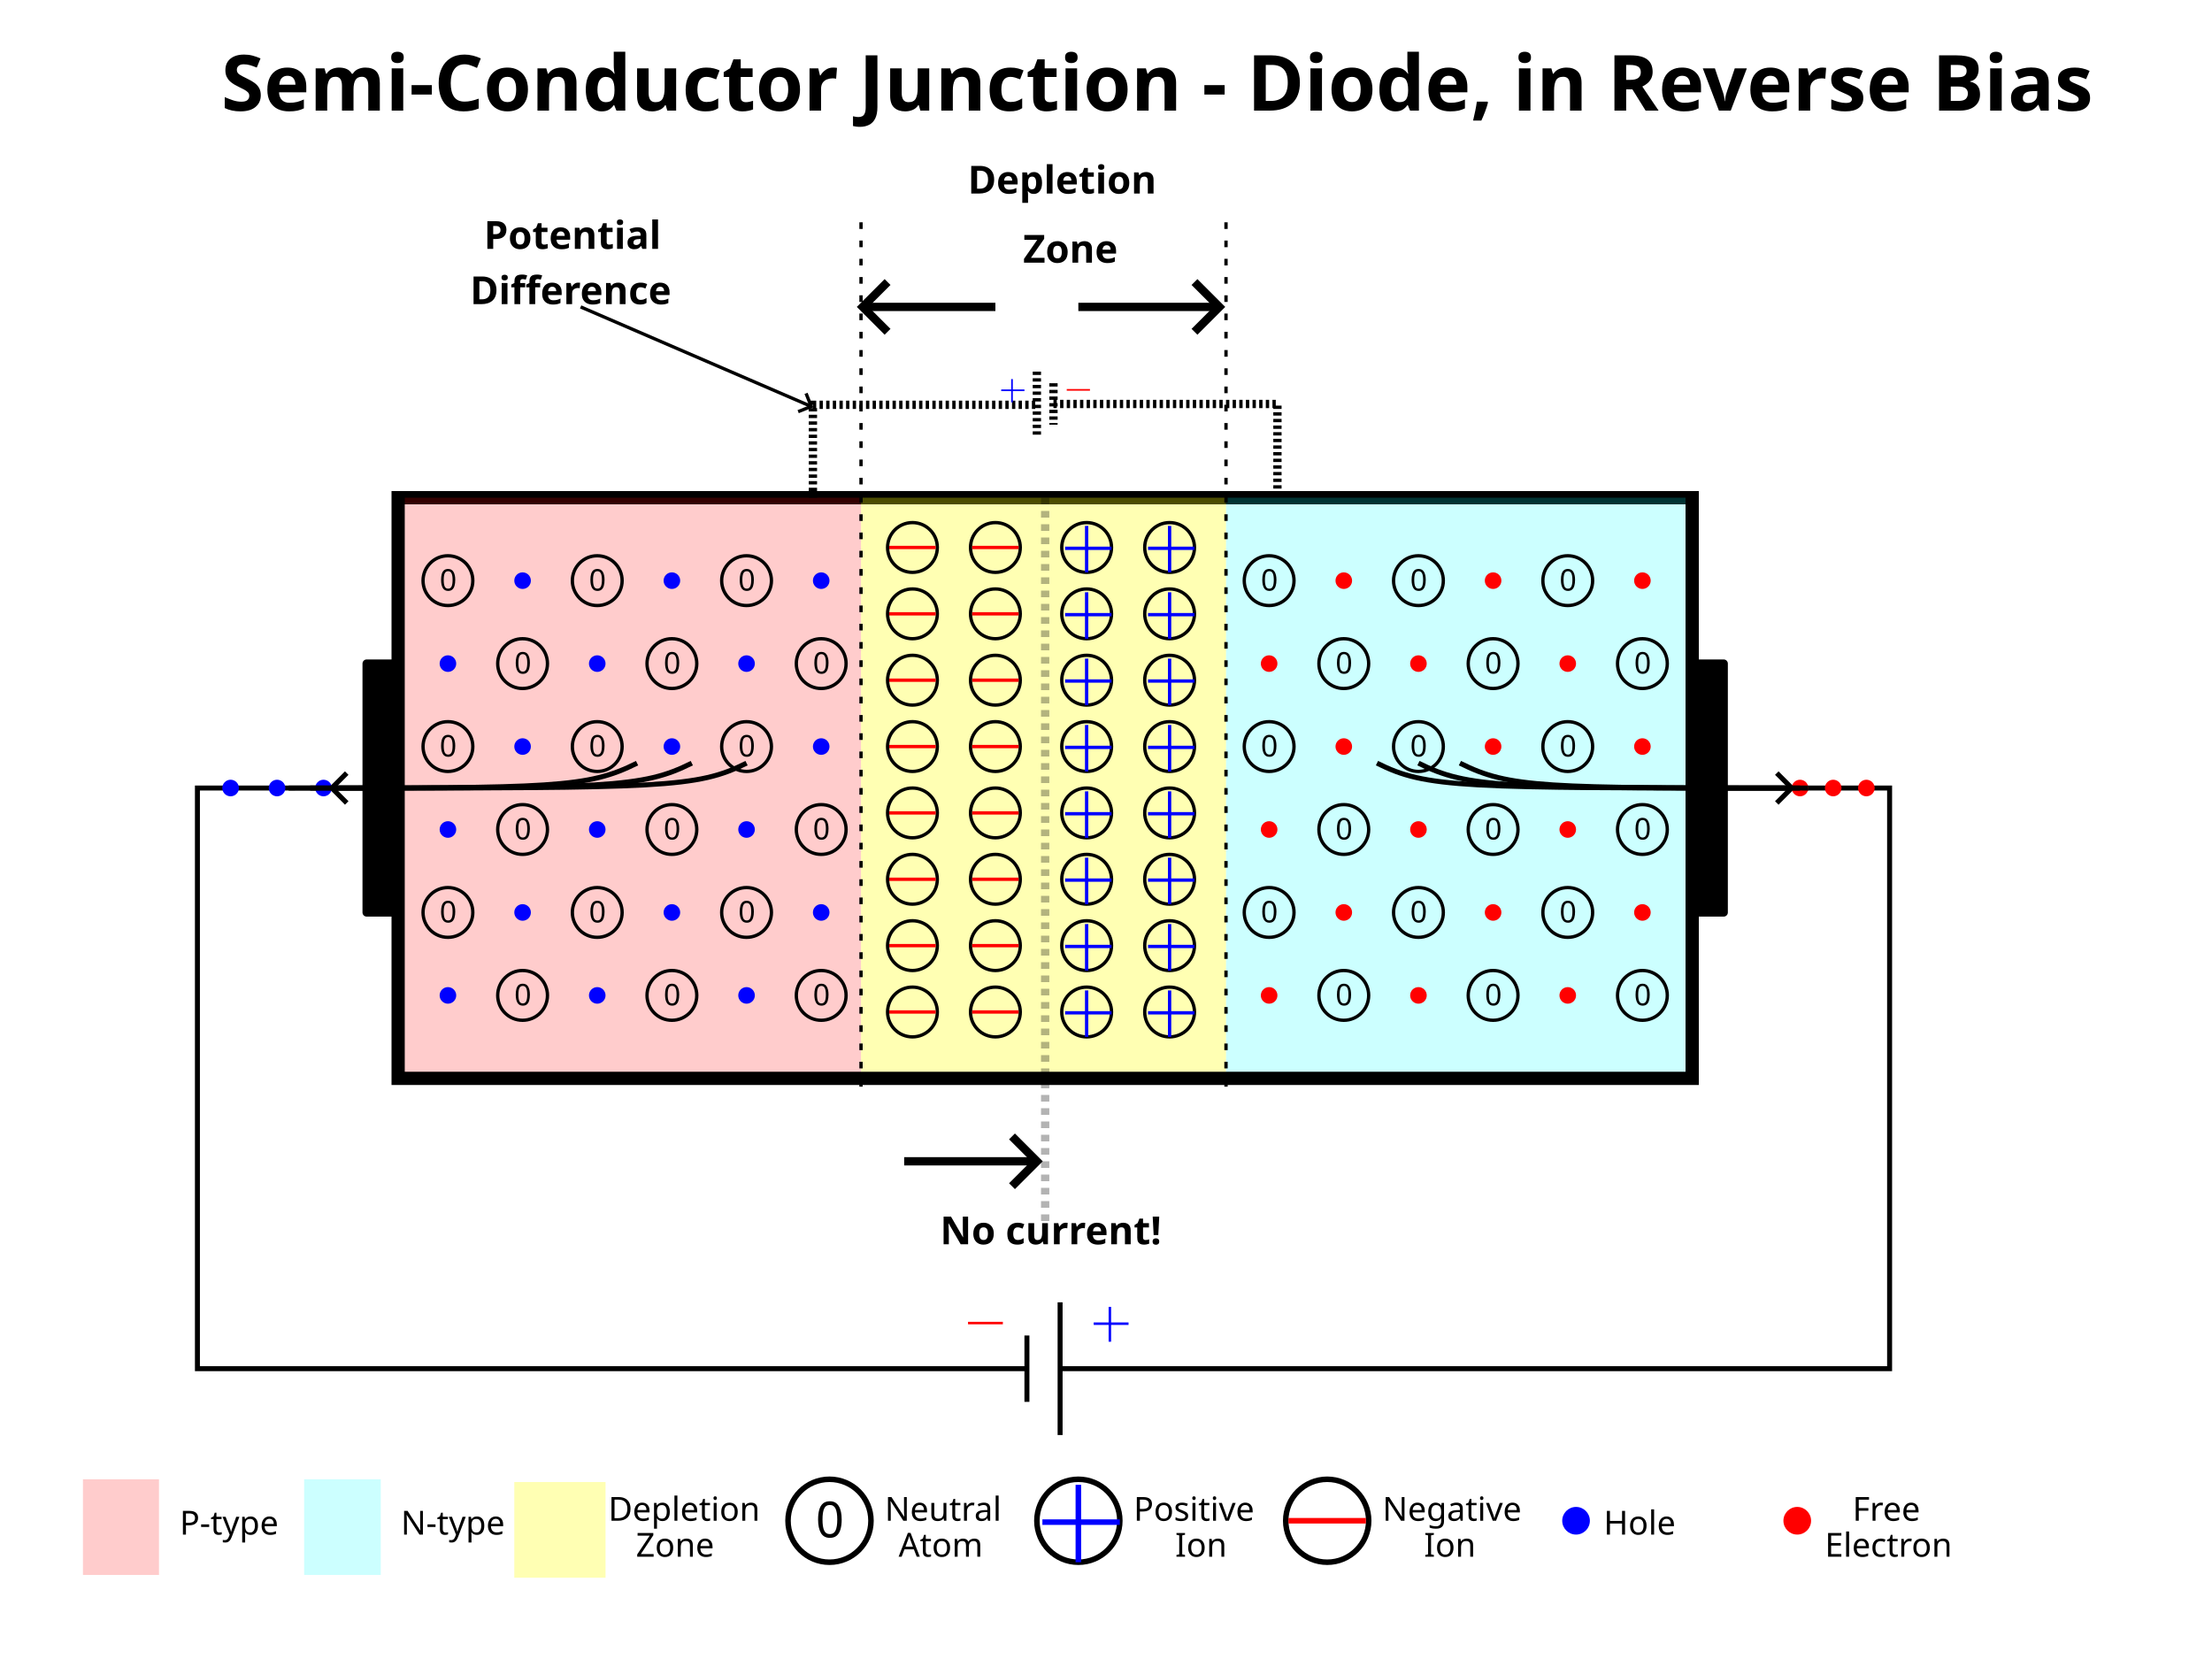
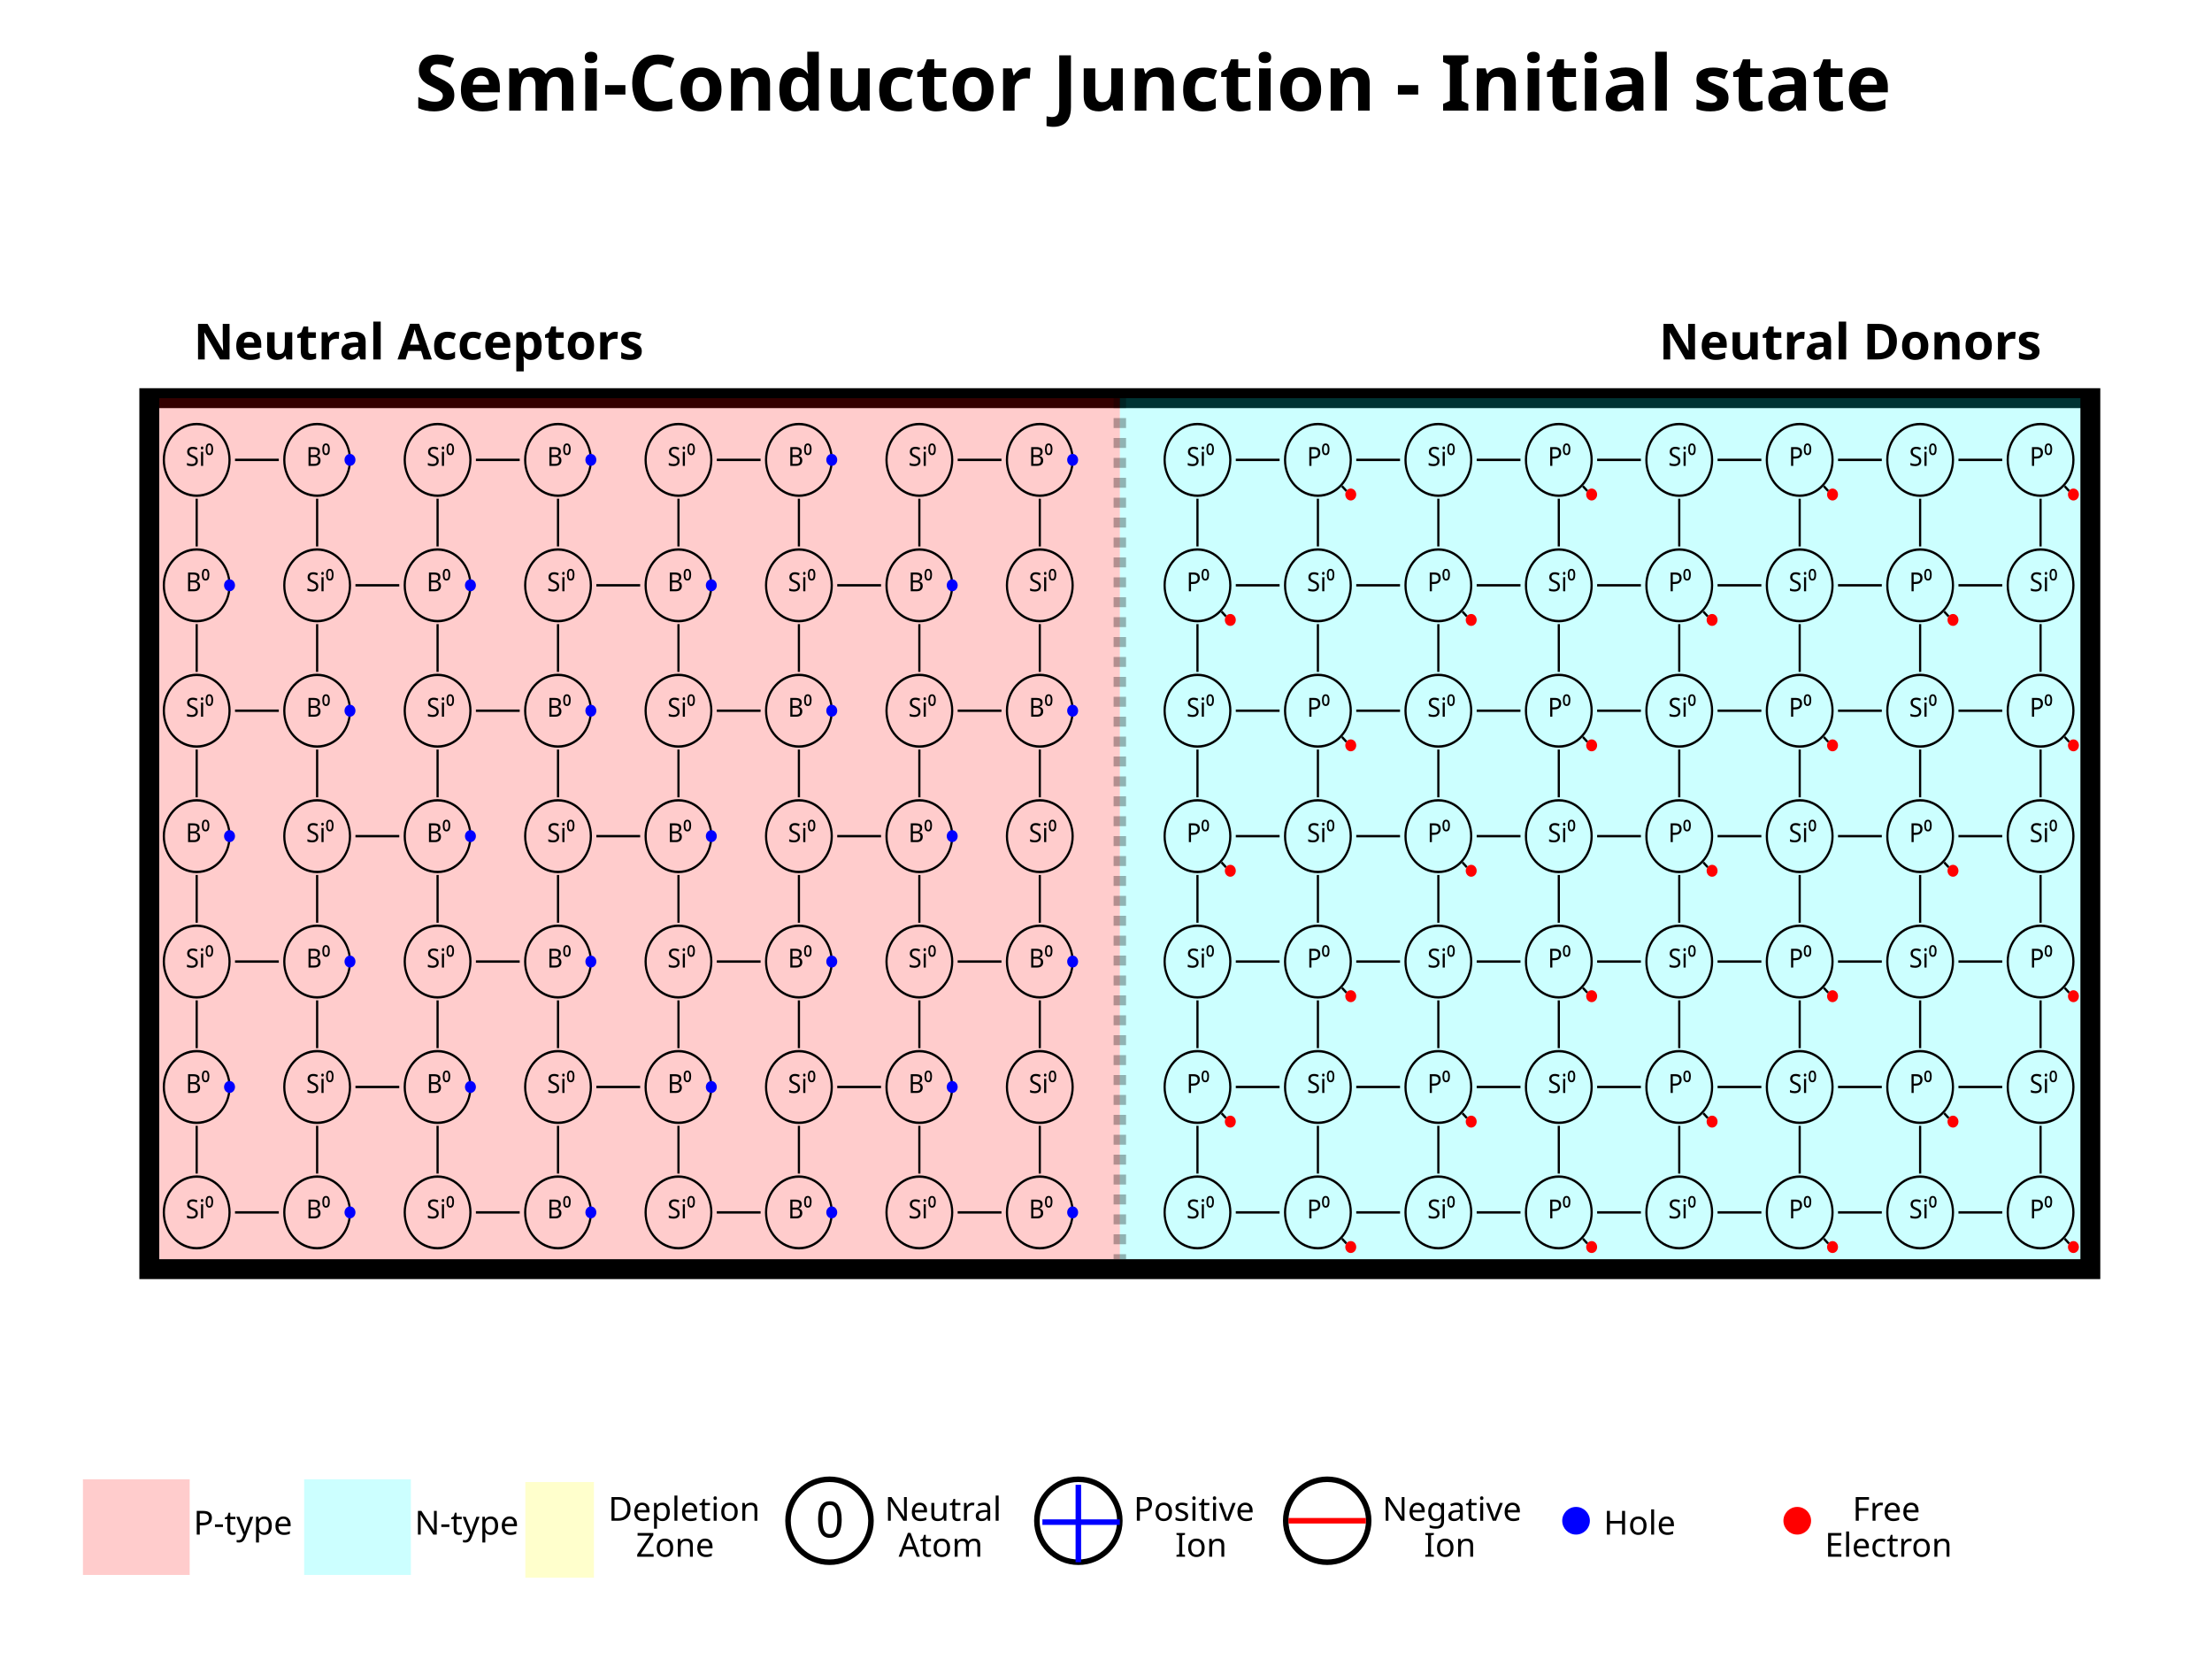
<svg xmlns="http://www.w3.org/2000/svg" xmlns:xlink="http://www.w3.org/1999/xlink" id="svg1" version="1.1" viewBox="0 0 800 600" width="800" height="600" preserveAspectRatio="xMidYMid" fill-rule="evenodd">
  <defs>
    <marker id="arrow_head" style="overflow:visible" viewBox="0 0 4 6" markerWidth="4" markerHeight="6" refX="left" refY="center" orient="auto-start-reverse" preserveAspectRatio="xMidYMid">
      <path style="fill:none;stroke:context-stroke;stroke-width:1;stroke-linecap:butt" d="M -3,-3 L 0,0 L -3,3" id="path5759">
            </path>
    </marker>
    <text id="headline" font-family="Ubuntu" font-size="28" font-weight="bold" fill="#000000">
-       <tspan>Semi-Conductor Junction - Diode, in Reverse Bias</tspan>
-     </text>
-     <text id="title_1" font-family="Ubuntu" font-size="14" font-weight="bold" fill="#000000">
-       <tspan x="350" y="0">Depletion</tspan>
-       <tspan x="370" y="25">Zone</tspan>
-       <tspan x="175" y="20">Potential</tspan>
-       <tspan x="170" y="40">Difference</tspan>
-     </text>
-     <text id="title_2" font-family="Ubuntu" font-size="14" font-weight="bold" fill="#000000">
-       <tspan x="280" y="0">No current!</tspan>
+       <tspan>Semi-Conductor Junction - Initial state</tspan>
+     </text>
+     <text id="title_1" font-family="Ubuntu" font-size="18" font-weight="bold" fill="#000000">
+       <tspan x="70" y="60">Neutral Acceptors</tspan>
+       <tspan x="600" y="60">Neutral Donors</tspan>
+     </text>
+     <text id="title_2" font-family="Ubuntu" font-size="18" font-weight="bold" fill="#000000">
+       <tspan x="320" y="0">Negative</tspan>
+       <tspan x="330" y="20">ions</tspan>
+       <tspan x="420" y="0">Positive</tspan>
+       <tspan x="440" y="20">ions</tspan>
    </text>
    <circle id="hole" cx="0" cy="0" r="5" style="fill:#0000ff;fill-opacity:1;stroke:none">
        </circle>
    <circle id="electron" cx="0" cy="0" r="5" style="fill:#ff0000;fill-opacity:1;stroke:none">
        </circle>
    <circle id="atom" cx="10" cy="0" r="30" style="fill:none;stroke:#000000;stroke-width:2;stroke-opacity:1">
        </circle>
    <text id="neutral_atom_label" font-family="Ubuntu" font-size="18" font-weight="norm" fill="#000000">
      <tspan x="-5" y="6">0</tspan>
    </text>
    <text id="silicon_label" font-family="Ubuntu" font-size="22" font-weight="norm" fill="#000000">
      <tspan x="0" y="5">Si⁰</tspan>
    </text>
    <text id="boron_label" font-family="Ubuntu" font-size="22" font-weight="norm" fill="#000000">
      <tspan x="0" y="5">B⁰</tspan>
    </text>
    <text id="boron_ion_label" font-family="Ubuntu" font-size="22" font-weight="norm" fill="#000000">
      <tspan x="0" y="5">B⁻</tspan>
    </text>
    <text id="phosphorus_label" font-family="Ubuntu" font-size="22" font-weight="norm" fill="#000000">
      <tspan x="0" y="5">P⁰</tspan>
    </text>
    <text id="phosphorus_ion_label" font-family="Ubuntu" font-size="22" font-weight="norm" fill="#000000">
      <tspan x="0" y="5">P⁺</tspan>
    </text>
    <g id="neutral_atom">
      <use xlink:href="#ion" />
      <use xlink:href="#neutral_atom_label" />
    </g>
    <g id="silicon_atom">
      <use xlink:href="#atom" />
      <use xlink:href="#silicon_label" />
    </g>
    <g id="boron_atom">
      <use xlink:href="#atom" />
      <use xlink:href="#hole" x="40" />
      <use xlink:href="#boron_label" />
    </g>
    <g id="boron_ion">
      <use xlink:href="#atom" />
      <use xlink:href="#boron_ion_label" />
    </g>
    <g id="phosphorus_atom">
      <use xlink:href="#atom" />
      <use xlink:href="#electron" x="40" y="29" />
      <line x1="32" y1="22" x2="36" y2="26" style="stroke:#000000;stroke-width:2;" />
      <use xlink:href="#phosphorus_label" />
    </g>
    <g id="phosphorus_ion">
      <use xlink:href="#atom" />
      <use xlink:href="#phosphorus_ion_label" />
    </g>
    <circle id="ion" cx="0" cy="0" r="15" style="fill:none;stroke:#000000;stroke-width:2;stroke-opacity:1">
        </circle>
    <path id="pos_charge" d="m 0,-13 v 28 m -13,-14.5 h 28" style="fill:none;stroke:#0000ff;stroke-width:2;stroke-opacity:1">
        </path>
    <path id="neg_charge" d="m -14,0 h 28" style="fill:none;stroke:#ff0000;stroke-width:2;stroke-opacity:1">
        </path>
    <path id="covalent_bond_h" d="m 0,0 h 40" style="fill:none;stroke:#000000;stroke-width:2;stroke-opacity:1">
        </path>
    <path id="covalent_bond_v" d="m 0,0 v 40" style="fill:none;stroke:#000000;stroke-width:2;stroke-opacity:1">
        </path>
    <g id="pos_ion">
      <use xlink:href="#ion" />
      <use xlink:href="#pos_charge" />
    </g>
    <g id="neg_ion">
      <use xlink:href="#ion" />
      <use xlink:href="#neg_charge" />
    </g>
    <g id="pos_ions">
      <use xlink:href="#pos_ion" x="15" y="30" />
      <use xlink:href="#pos_ion" x="105" y="30" />
      <use xlink:href="#pos_ion" x="195" y="30" />
      <use xlink:href="#pos_ion" x="285" y="30" />
      <use xlink:href="#pos_ion" x="60" y="80" />
      <use xlink:href="#pos_ion" x="150" y="80" />
      <use xlink:href="#pos_ion" x="240" y="80" />
    </g>
    <g id="neutral_atoms">
      <use xlink:href="#neutral_atom" x="0" y="30" />
      <use xlink:href="#neutral_atom" x="90" y="30" />
      <use xlink:href="#neutral_atom" x="180" y="30" />
+       <use xlink:href="#neutral_atom" x="270" y="30" />
      <use xlink:href="#neutral_atom" x="45" y="80" />
      <use xlink:href="#neutral_atom" x="135" y="80" />
      <use xlink:href="#neutral_atom" x="225" y="80" />
    </g>
    <g id="neg_ions">
      <use xlink:href="#neg_ion" x="15" y="30" />
      <use xlink:href="#neg_ion" x="105" y="30" />
      <use xlink:href="#neg_ion" x="195" y="30" />
      <use xlink:href="#neg_ion" x="285" y="30" />
      <use xlink:href="#neg_ion" x="60" y="80" />
      <use xlink:href="#neg_ion" x="150" y="80" />
      <use xlink:href="#neg_ion" x="240" y="80" />
    </g>
    <g id="dep_pos_ions">
      <use xlink:href="#pos_ion" x="0" y="0" />
      <use xlink:href="#pos_ion" x="0" y="40" />
      <use xlink:href="#pos_ion" x="0" y="80" />
      <use xlink:href="#pos_ion" x="0" y="120" />
      <use xlink:href="#pos_ion" x="0" y="160" />
      <use xlink:href="#pos_ion" x="0" y="200" />
      <use xlink:href="#pos_ion" x="0" y="240" />
      <use xlink:href="#pos_ion" x="0" y="280" />
    </g>
    <g id="dep_neg_ions">
      <use xlink:href="#neg_ion" x="0" y="0" />
      <use xlink:href="#neg_ion" x="0" y="40" />
      <use xlink:href="#neg_ion" x="0" y="80" />
      <use xlink:href="#neg_ion" x="0" y="120" />
      <use xlink:href="#neg_ion" x="0" y="160" />
      <use xlink:href="#neg_ion" x="0" y="200" />
      <use xlink:href="#neg_ion" x="0" y="240" />
      <use xlink:href="#neg_ion" x="0" y="280" />
    </g>
    <g id="free_electrons">
      <use xlink:href="#electron" x="95" y="0" />
      <use xlink:href="#electron" x="185" y="0" />
      <use xlink:href="#electron" x="275" y="0" />
      <use xlink:href="#electron" x="50" y="50" />
      <use xlink:href="#electron" x="140" y="50" />
      <use xlink:href="#electron" x="230" y="50" />
+       <use xlink:href="#electron" x="320" y="50" />
    </g>
    <g id="holes">
      <use xlink:href="#hole" x="80" y="0" />
      <use xlink:href="#hole" x="170" y="0" />
      <use xlink:href="#hole" x="260" y="0" />
      <use xlink:href="#hole" x="35" y="50" />
      <use xlink:href="#hole" x="125" y="50" />
      <use xlink:href="#hole" x="215" y="50" />
+       <use xlink:href="#hole" x="305" y="50" />
    </g>
    <g id="holes_odd">
      <use xlink:href="#hole" x="0" y="0" />
      <use xlink:href="#hole" x="220" y="0" />
      <use xlink:href="#hole" x="440" y="0" />
    </g>
    <g id="holes_even">
      <use xlink:href="#hole" x="0" y="0" />
      <use xlink:href="#hole" x="220" y="0" />
      <use xlink:href="#hole" x="440" y="0" />
      <use xlink:href="#hole" x="660" y="0" />
    </g>
    <g id="free_electrons_odd">
      <use xlink:href="#electron" x="0" y="0" />
      <use xlink:href="#electron" x="220" y="0" />
      <use xlink:href="#electron" x="440" y="0" />
    </g>
    <g id="free_electrons_even">
      <use xlink:href="#electron" x="0" y="0" />
      <use xlink:href="#electron" x="220" y="0" />
      <use xlink:href="#electron" x="440" y="0" />
      <use xlink:href="#electron" x="660" y="0" />
    </g>
    <g id="si_atoms">
      <use xlink:href="#silicon_atom" x="0" y="0" />
      <use xlink:href="#silicon_atom" x="110" y="0" />
      <use xlink:href="#silicon_atom" x="220" y="0" />
      <use xlink:href="#silicon_atom" x="330" y="0" />
      <use xlink:href="#silicon_atom" x="440" y="0" />
      <use xlink:href="#silicon_atom" x="550" y="0" />
      <use xlink:href="#silicon_atom" x="660" y="0" />
    </g>
    <g id="si_atoms_odd">
      <use xlink:href="#silicon_atom" x="0" y="0" />
      <use xlink:href="#silicon_atom" x="220" y="0" />
      <use xlink:href="#silicon_atom" x="440" y="0" />
      <use xlink:href="#silicon_atom" x="660" y="0" />
    </g>
    <g id="si_atoms_even">
      <use xlink:href="#silicon_atom" x="110" y="0" />
      <use xlink:href="#silicon_atom" x="330" y="0" />
      <use xlink:href="#silicon_atom" x="550" y="0" />
      <use xlink:href="#silicon_atom" x="770" y="0" />
    </g>
    <g id="boron_atoms_odd">
      <use xlink:href="#boron_atom" x="110" y="0" />
      <use xlink:href="#boron_atom" x="330" y="0" />
      <use xlink:href="#boron_atom" x="550" y="0" />
-       <use xlink:href="#boron_ion" x="770" y="0" />
+       <use xlink:href="#boron_atom" x="770" y="0" />
    </g>
    <g id="boron_atoms_even">
      <use xlink:href="#boron_atom" x="0" y="0" />
      <use xlink:href="#boron_atom" x="220" y="0" />
      <use xlink:href="#boron_atom" x="440" y="0" />
      <use xlink:href="#boron_atom" x="660" y="0" />
    </g>
    <g id="phosphorus_atoms_odd">
      <use xlink:href="#phosphorus_atom" x="110" y="0" />
      <use xlink:href="#phosphorus_atom" x="330" y="0" />
      <use xlink:href="#phosphorus_atom" x="550" y="0" />
      <use xlink:href="#phosphorus_atom" x="770" y="0" />
    </g>
    <g id="phosphorus_atoms_even">
      <use xlink:href="#phosphorus_atom" x="0" y="0" />
      <use xlink:href="#phosphorus_atom" x="220" y="0" />
      <use xlink:href="#phosphorus_atom" x="440" y="0" />
      <use xlink:href="#phosphorus_atom" x="660" y="0" />
    </g>
    <g id="cov_bonds_h">
      <use xlink:href="#covalent_bond_h" x="0" y="0" />
      <use xlink:href="#covalent_bond_h" x="110" y="0" />
      <use xlink:href="#covalent_bond_h" x="220" y="0" />
      <use xlink:href="#covalent_bond_h" x="330" y="0" />
      <use xlink:href="#covalent_bond_h" x="440" y="0" />
      <use xlink:href="#covalent_bond_h" x="550" y="0" />
      <use xlink:href="#covalent_bond_h" x="660" y="0" />
    </g>
    <g id="cov_bonds_h_odd">
-       <use xlink:href="#covalent_bond_h" x="-65" y="0" />
      <use xlink:href="#covalent_bond_h" x="45" y="0" />
      <use xlink:href="#covalent_bond_h" x="265" y="0" />
      <use xlink:href="#covalent_bond_h" x="485" y="0" />
      <use xlink:href="#covalent_bond_h" x="705" y="0" />
    </g>
    <g id="cov_bonds_h_even">
-       <use xlink:href="#covalent_bond_h" x="-65" y="0" />
      <use xlink:href="#covalent_bond_h" x="155" y="0" />
      <use xlink:href="#covalent_bond_h" x="375" y="0" />
      <use xlink:href="#covalent_bond_h" x="595" y="0" />
    </g>
    <g id="cov_bonds_v">
      <use xlink:href="#covalent_bond_v" x="0" y="-105" />
      <use xlink:href="#covalent_bond_v" x="110" y="-105" />
      <use xlink:href="#covalent_bond_v" x="220" y="-105" />
      <use xlink:href="#covalent_bond_v" x="330" y="-105" />
      <use xlink:href="#covalent_bond_v" x="440" y="-105" />
      <use xlink:href="#covalent_bond_v" x="550" y="-105" />
      <use xlink:href="#covalent_bond_v" x="660" y="-105" />
      <use xlink:href="#covalent_bond_v" x="770" y="-105" />
    </g>
    <rect id="box" x="0" y="0" width="780" height="350" style="fill:none;stroke:#000000;stroke-width:8">
        </rect>
-     <rect id="terminal" x="0" y="0" width="20" height="150" style="fill:#000000;stroke:#000000;stroke-width:5;stroke-linecap:round;stroke-linejoin:round">
+     <rect id="n_side" x="0" y="0" width="386" height="346" style="fill:#00ffff;fill-opacity:0.2;stroke:none">
        </rect>
-     <rect id="n_side" x="0" y="0" width="277" height="346" style="fill:#00ffff;fill-opacity:0.2;stroke:none">
+     <rect id="p_side" x="0" y="0" width="386" height="346" style="fill:#ff0000;fill-opacity:0.2;stroke:none">
        </rect>
-     <rect id="p_side" x="0" y="0" width="275" height="346" style="fill:#ff0000;fill-opacity:0.2;stroke:none">
+     <rect id="depletion_zone" x="0" y="0" width="124" height="346" style="fill:#ffff00;fill-opacity:0.2;stroke:none">
        </rect>
-     <rect id="depletion_zone" x="0" y="0" width="220" height="346" style="fill:#ffff00;fill-opacity:0.3;stroke:none">
-         </rect>
-     <path id="barrier" d="m 0,0 v 440" style="fill:none;stroke:#000000;stroke-width:5;stroke-opacity:0.3;stroke-dasharray:4 4">
+     <path id="barrier" d="m 0,0 v 346" style="fill:none;stroke:#000000;stroke-width:5;stroke-opacity:0.3;stroke-dasharray:4 4">
        </path>
    <g id="si_lattice">
      <use xlink:href="#si_atoms" x="0" y="0" />
      <use xlink:href="#si_atoms" x="0" y="105" />
      <use xlink:href="#si_atoms" x="0" y="210" />
      <use xlink:href="#si_atoms" x="0" y="315" />
      <use xlink:href="#cov_bonds_h" x="45" y="0" />
      <use xlink:href="#cov_bonds_h" x="45" y="0" />
      <use xlink:href="#cov_bonds_h" x="45" y="105" />
      <use xlink:href="#cov_bonds_h" x="45" y="210" />
      <use xlink:href="#cov_bonds_h" x="45" y="315" />
      <use xlink:href="#cov_bonds_v" x="10" y="32.5" />
      <use xlink:href="#cov_bonds_v" x="10" y="137.5" />
      <use xlink:href="#cov_bonds_v" x="10" y="242.5" />
      <use xlink:href="#cov_bonds_v" x="10" y="347.5" />
      <use xlink:href="#cov_bonds_v" x="10" y="452.5" />
    </g>
    <g id="n_lattice">
      <use xlink:href="#si_atoms_odd" x="0" y="0" />
      <use xlink:href="#si_atoms_even" x="0" y="105" />
      <use xlink:href="#si_atoms_odd" x="0" y="210" />
      <use xlink:href="#si_atoms_even" x="0" y="315" />
      <use xlink:href="#si_atoms_odd" x="0" y="420" />
      <use xlink:href="#si_atoms_even" x="0" y="525" />
      <use xlink:href="#si_atoms_odd" x="0" y="630" />
      <use xlink:href="#phosphorus_atoms_odd" x="0" y="0" />
      <use xlink:href="#phosphorus_atoms_even" x="0" y="105" />
      <use xlink:href="#phosphorus_atoms_odd" x="0" y="210" />
      <use xlink:href="#phosphorus_atoms_even" x="0" y="315" />
      <use xlink:href="#phosphorus_atoms_odd" x="0" y="420" />
      <use xlink:href="#phosphorus_atoms_even" x="0" y="525" />
      <use xlink:href="#phosphorus_atoms_odd" x="0" y="630" />
      <use xlink:href="#cov_bonds_h" x="45" y="0" />
      <use xlink:href="#cov_bonds_h" x="45" y="105" />
      <use xlink:href="#cov_bonds_h" x="45" y="210" />
      <use xlink:href="#cov_bonds_h" x="45" y="315" />
      <use xlink:href="#cov_bonds_h" x="45" y="420" />
      <use xlink:href="#cov_bonds_h" x="45" y="525" />
      <use xlink:href="#cov_bonds_h" x="45" y="630" />
      <use xlink:href="#cov_bonds_v" x="10" y="137.5" />
      <use xlink:href="#cov_bonds_v" x="10" y="242.5" />
      <use xlink:href="#cov_bonds_v" x="10" y="347.5" />
      <use xlink:href="#cov_bonds_v" x="10" y="452.5" />
      <use xlink:href="#cov_bonds_v" x="10" y="557.5" />
      <use xlink:href="#cov_bonds_v" x="10" y="662.5" />
    </g>
    <g id="p_lattice">
      <use xlink:href="#si_atoms_odd" x="0" y="0" />
      <use xlink:href="#si_atoms_even" x="0" y="105" />
      <use xlink:href="#si_atoms_odd" x="0" y="210" />
      <use xlink:href="#si_atoms_even" x="0" y="315" />
      <use xlink:href="#si_atoms_odd" x="0" y="420" />
      <use xlink:href="#si_atoms_even" x="0" y="525" />
      <use xlink:href="#si_atoms_odd" x="0" y="630" />
      <use xlink:href="#boron_atoms_odd" x="0" y="0" />
      <use xlink:href="#boron_atoms_even" x="0" y="105" />
      <use xlink:href="#boron_atoms_odd" x="0" y="210" />
      <use xlink:href="#boron_atoms_even" x="0" y="315" />
      <use xlink:href="#boron_atoms_odd" x="0" y="420" />
      <use xlink:href="#boron_atoms_even" x="0" y="525" />
      <use xlink:href="#boron_atoms_odd" x="0" y="630" />
      <use xlink:href="#cov_bonds_h_odd" x="0" y="0" />
      <use xlink:href="#cov_bonds_h_even" x="0" y="105" />
      <use xlink:href="#cov_bonds_h_odd" x="0" y="210" />
      <use xlink:href="#cov_bonds_h_even" x="0" y="315" />
      <use xlink:href="#cov_bonds_h_odd" x="0" y="420" />
      <use xlink:href="#cov_bonds_h_even" x="0" y="525" />
      <use xlink:href="#cov_bonds_h_odd" x="0" y="630" />
      <use xlink:href="#cov_bonds_v" x="10" y="137.5" />
      <use xlink:href="#cov_bonds_v" x="10" y="242.5" />
      <use xlink:href="#cov_bonds_v" x="10" y="347.5" />
      <use xlink:href="#cov_bonds_v" x="10" y="452.5" />
      <use xlink:href="#cov_bonds_v" x="10" y="557.5" />
      <use xlink:href="#cov_bonds_v" x="10" y="662.5" />
    </g>
-     <g id="potential">
-       <path d="m 0,0 v -56 h 135 m 0,-20 v 40 m 10,-33 v 25 m 0,-12.5 h 135 v 56" style="fill:none;stroke:#000000;stroke-width:5;stroke-opacity:1;stroke-dasharray:2 2">
-             </path>
-       <use xlink:href="#pos_charge" x="240" y="-130" transform="scale(0.50)" />
-       <use xlink:href="#neg_charge" x="320" y="-130" transform="scale(0.50)" />
-     </g>
-     <g id="circuit">
-       <path d="m 0,0 h -100 v 350 h 500 m 0,-20 v 40 m 20,-60 v 80 m 0,-40 h 500 v -350 h -100" style="fill:none;stroke:#000000;stroke-width:3">
-             </path>
-       <use xlink:href="#neg_charge" x="500" y="430" transform="scale(0.75)" />
-       <use xlink:href="#pos_charge" x="600" y="430" transform="scale(0.75)" />
-     </g>
-     <path id="charge_move_long" d="m 0,0 c -30,15 -50,15 -250,15" style="fill:none;stroke:#000000;stroke-width:3;stroke-opacity:1;marker-end:url(#arrow_head)">
-         </path>
-     <path id="charge_move" d="m 0,0 c -30,15 -50,15 -230,15" style="fill:none;stroke:#000000;stroke-width:3;stroke-opacity:1">
-         </path>
-     <path id="charge_move_short" d="m 0,0 c -30,15 -50,15 -210,15" style="fill:none;stroke:#000000;stroke-width:3;stroke-opacity:1">
-         </path>
-     <g id="hole_move_long">
-       <use xlink:href="#charge_move_long" x="0" y="0" />
-       <use xlink:href="#hole" x="-255" y="15" />
-     </g>
+     <path id="potential" d="m 0,0 v -40 h 65 m 0,-20 v 40 m 10,-33 v 25 m 0,-12.5 h 65 v 40" style="fill:none;stroke:#000000;stroke-width:5;stroke-opacity:1;stroke-dasharray:2 2">
+         </path>
+     <path id="charge_move" d="m 0,0 c 30,30 50,30 150,30" style="fill:none;stroke:#000000;stroke-width:3;stroke-opacity:0.3;marker-end:url(#arrow_head)">
+         </path>
+     <path id="charge_move_short" d="m 0,0 c 30,15 50,15 210,15" style="fill:none;stroke:#000000;stroke-width:3;stroke-opacity:1">
+         </path>
    <g id="hole_move">
      <use xlink:href="#charge_move" x="0" y="0" />
-       <use xlink:href="#hole" x="-250" y="15" />
+       <use xlink:href="#hole" x="250" y="15" />
    </g>
    <g id="hole_move_short">
      <use xlink:href="#charge_move_short" x="0" y="0" />
-       <use xlink:href="#hole" x="-245" y="15" />
-     </g>
-     <g id="electron_move_long">
-       <use xlink:href="#charge_move_long" transform="scale(-1,1)" />
-       <use xlink:href="#electron" x="255" y="15" />
+       <use xlink:href="#hole" x="245" y="15" />
    </g>
    <g id="electron_move">
-       <use xlink:href="#charge_move" transform="scale(-1,1)" />
-       <use xlink:href="#electron" x="250" y="15" />
+       <use xlink:href="#charge_move" x="0" y="0" transform="scale(-1,1)" />
+       <use xlink:href="#electron" x="-250" y="15" />
    </g>
    <g id="electron_move_short">
-       <use xlink:href="#charge_move_short" transform="scale(-1,1)" />
-       <use xlink:href="#electron" x="245" y="15" />
+       <use xlink:href="#charge_move_short" x="0" y="0" transform="scale(-1,1)" />
+       <use xlink:href="#electron" x="-245" y="15" />
    </g>
    <g id="body">
      <use xlink:href="#box" x="10" y="100" />
-       <use xlink:href="#n_side" x="509" y="100" />
+       <use xlink:href="#n_side" x="400" y="100" />
      <use xlink:href="#p_side" x="14" y="100" />
-       <use xlink:href="#depletion_zone" x="289" y="100" />
+       <use xlink:href="#p_lattice" x="56" y="260" transform="scale(0.44,0.48)" />
+       <use xlink:href="#n_lattice" x="970" y="260" transform="scale(0.44,0.48)" />
      <use xlink:href="#barrier" x="400" y="100" />
-       <use xlink:href="#potential" x="260" y="100" />
-       <use xlink:href="#terminal" x="-9" y="200" />
-       <use xlink:href="#terminal" x="789" y="200" />
-       <use xlink:href="#circuit" x="-11" y="275" />
-       <path d="M 120 -15 L 259 45" style="stroke:#000000;stroke-width:2;marker-end:url(#arrow_head)" />
-       <path d="M 289 455 L 289 -70" style="stroke:#000000;stroke-width:2;stroke-opacity:1;stroke-dasharray:4 7" />
-       <path d="M 509 455 L 509 -70" style="stroke:#000000;stroke-width:2;stroke-opacity:1;stroke-dasharray:4 7" />
-       <path d="M 370 -15 H 290" style="stroke:#000000;stroke-width:5;marker-end:url(#arrow_head)" />
-       <path d="M 420 -15 H 505" style="stroke:#000000;stroke-width:5;marker-end:url(#arrow_head)" />
-       <path d="M 315 500 H 395" style="stroke:#000000;stroke-width:5;marker-end:url(#arrow_head)" />
-       <use xlink:href="#neutral_atoms" x="40" y="120" />
-       <use xlink:href="#neutral_atoms" x="40" y="220" />
-       <use xlink:href="#neutral_atoms" x="40" y="320" />
-       <use xlink:href="#neutral_atoms" x="535" y="120" />
-       <use xlink:href="#neutral_atoms" x="535" y="220" />
-       <use xlink:href="#neutral_atoms" x="535" y="320" />
-       <use xlink:href="#holes" x="5" y="150" />
-       <use xlink:href="#holes" x="5" y="250" />
-       <use xlink:href="#holes" x="5" y="350" />
-       <use xlink:href="#free_electrons" x="485" y="150" />
-       <use xlink:href="#free_electrons" x="485" y="250" />
-       <use xlink:href="#free_electrons" x="485" y="350" />
-       <use xlink:href="#dep_neg_ions" x="370" y="130" />
-       <use xlink:href="#dep_neg_ions" x="320" y="130" />
-       <use xlink:href="#dep_pos_ions" x="425" y="130" />
-       <use xlink:href="#dep_pos_ions" x="475" y="130" />
-       <use xlink:href="#hole_move_long" x="220" y="260" />
-       <use xlink:href="#hole_move" x="187" y="260" />
-       <use xlink:href="#hole_move_short" x="154" y="260" />
-       <use xlink:href="#electron_move_long" x="600" y="260" />
-       <use xlink:href="#electron_move" x="625" y="260" />
-       <use xlink:href="#electron_move_short" x="650" y="260" />
    </g>
    <g id="legend">
      <use xlink:href="#p_side" x="0" y="350" transform="scale(0.1)" />
      <use xlink:href="#n_side" x="800" y="350" transform="scale(0.1)" />
-       <use xlink:href="#depletion_zone" x="1040" y="360" transform="scale(0.15,0.1)" />
+       <use xlink:href="#depletion_zone" x="800" y="360" transform="scale(0.2,0.1)" />
      <use xlink:href="#neutral_atom" x="270" y="50" />
      <use xlink:href="#pos_ion" x="360" y="50" />
      <use xlink:href="#neg_ion" x="450" y="50" />
      <use xlink:href="#hole" x="540" y="50" />
      <use xlink:href="#electron" x="620" y="50" />
      <text font-family="Ubuntu" font-size="12" font-weight="norm" fill="#000000">
-         <tspan x="35" y="55">P-type</tspan>
-         <tspan x="115" y="55">N-type</tspan>
+         <tspan x="40" y="55">P-type</tspan>
+         <tspan x="120" y="55">N-type</tspan>
        <tspan x="190" y="50">Depletion</tspan>
        <tspan x="200" y="63">Zone</tspan>
        <tspan x="290" y="50">Neutral</tspan>
        <tspan x="295" y="63">Atom</tspan>
        <tspan x="380" y="50">Positive</tspan>
        <tspan x="395" y="63">Ion</tspan>
        <tspan x="470" y="50">Negative</tspan>
        <tspan x="485" y="63">Ion</tspan>
        <tspan x="550" y="55">Hole</tspan>
        <tspan x="640" y="50">Free</tspan>
        <tspan x="630" y="63">Electron</tspan>
      </text>
    </g>
  </defs>
  <g id="page1">
    <g id="layer1" style="display:inline">
      <rect id="white_background" x="0" y="0" width="800" height="600" fill="white">
            </rect>
    </g>
    <g id="layer2" style="display:inline">
-       <use xlink:href="#headline" x="80" y="40" />
-       <use xlink:href="#body" x="230" y="200" transform="scale(0.6)" />
+       <use xlink:href="#headline" x="150" y="40" />
+       <use xlink:href="#body" x="50" y="60" transform="scale(0.9,0.9)" />
      <use xlink:href="#title_1" x="0" y="70" />
-       <use xlink:href="#title_2" x="60" y="450" />
      <use xlink:href="#legend" x="30" y="500" />
    </g>
  </g>
</svg>
